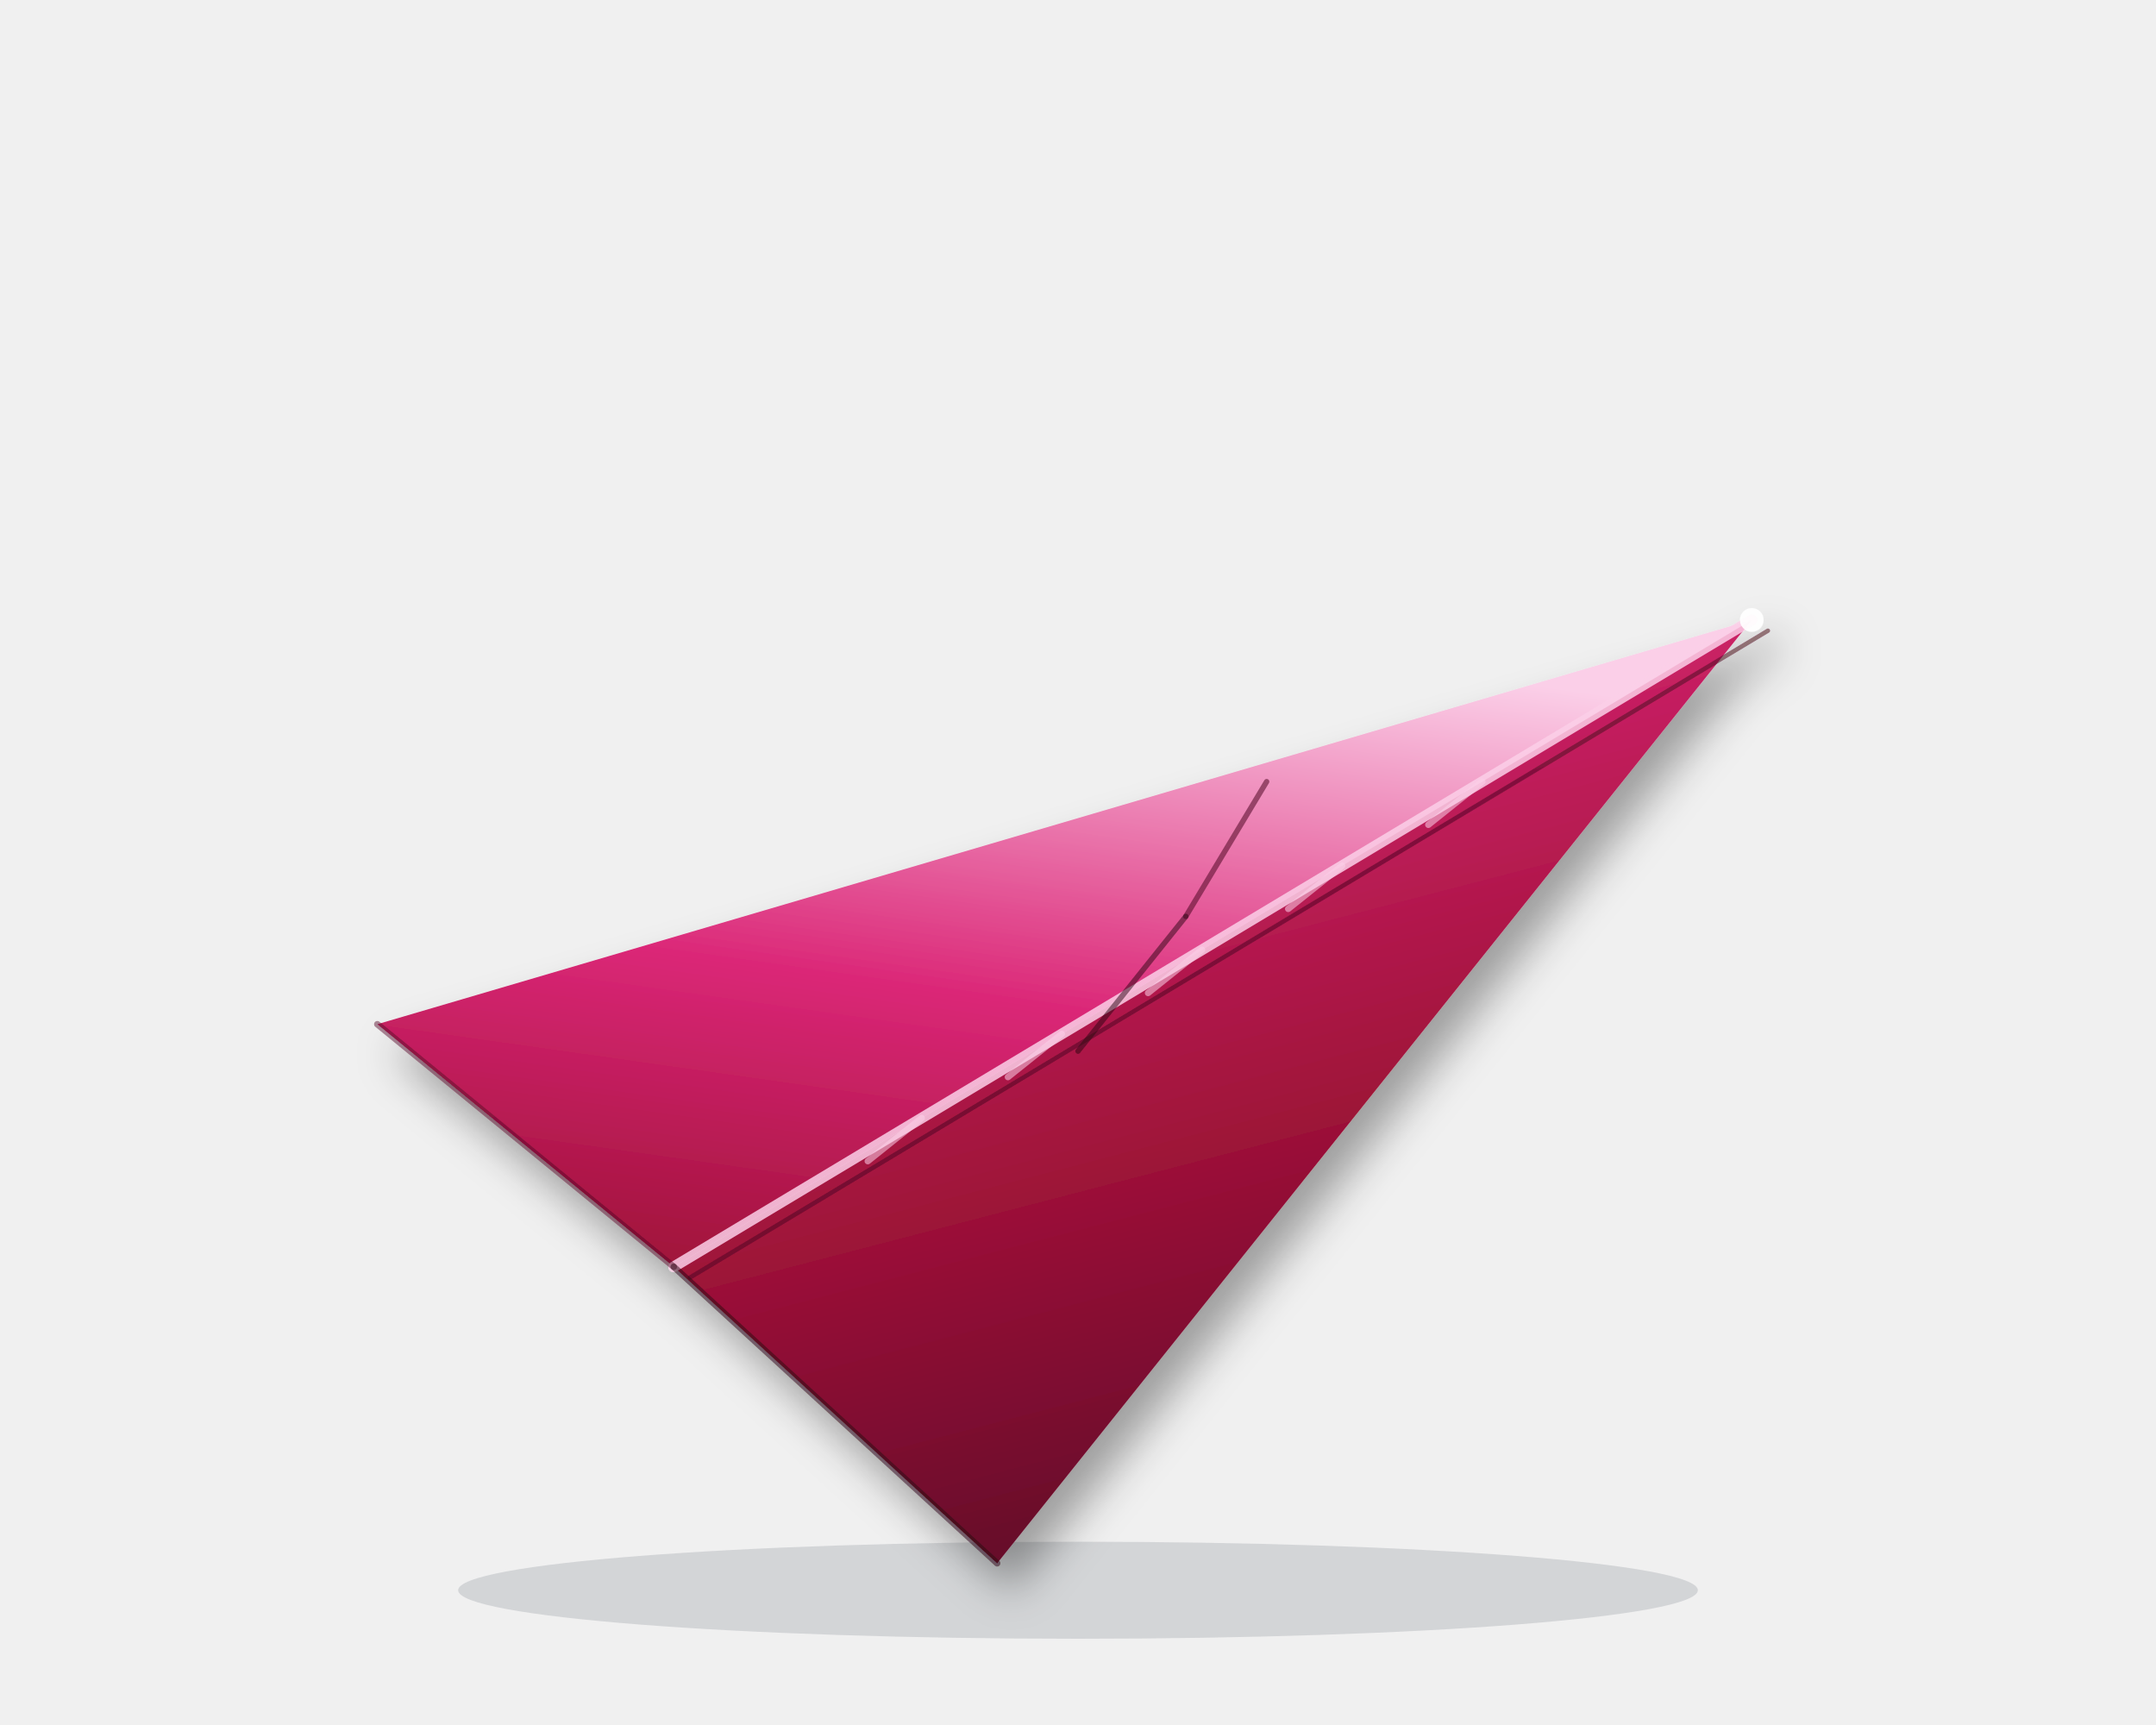
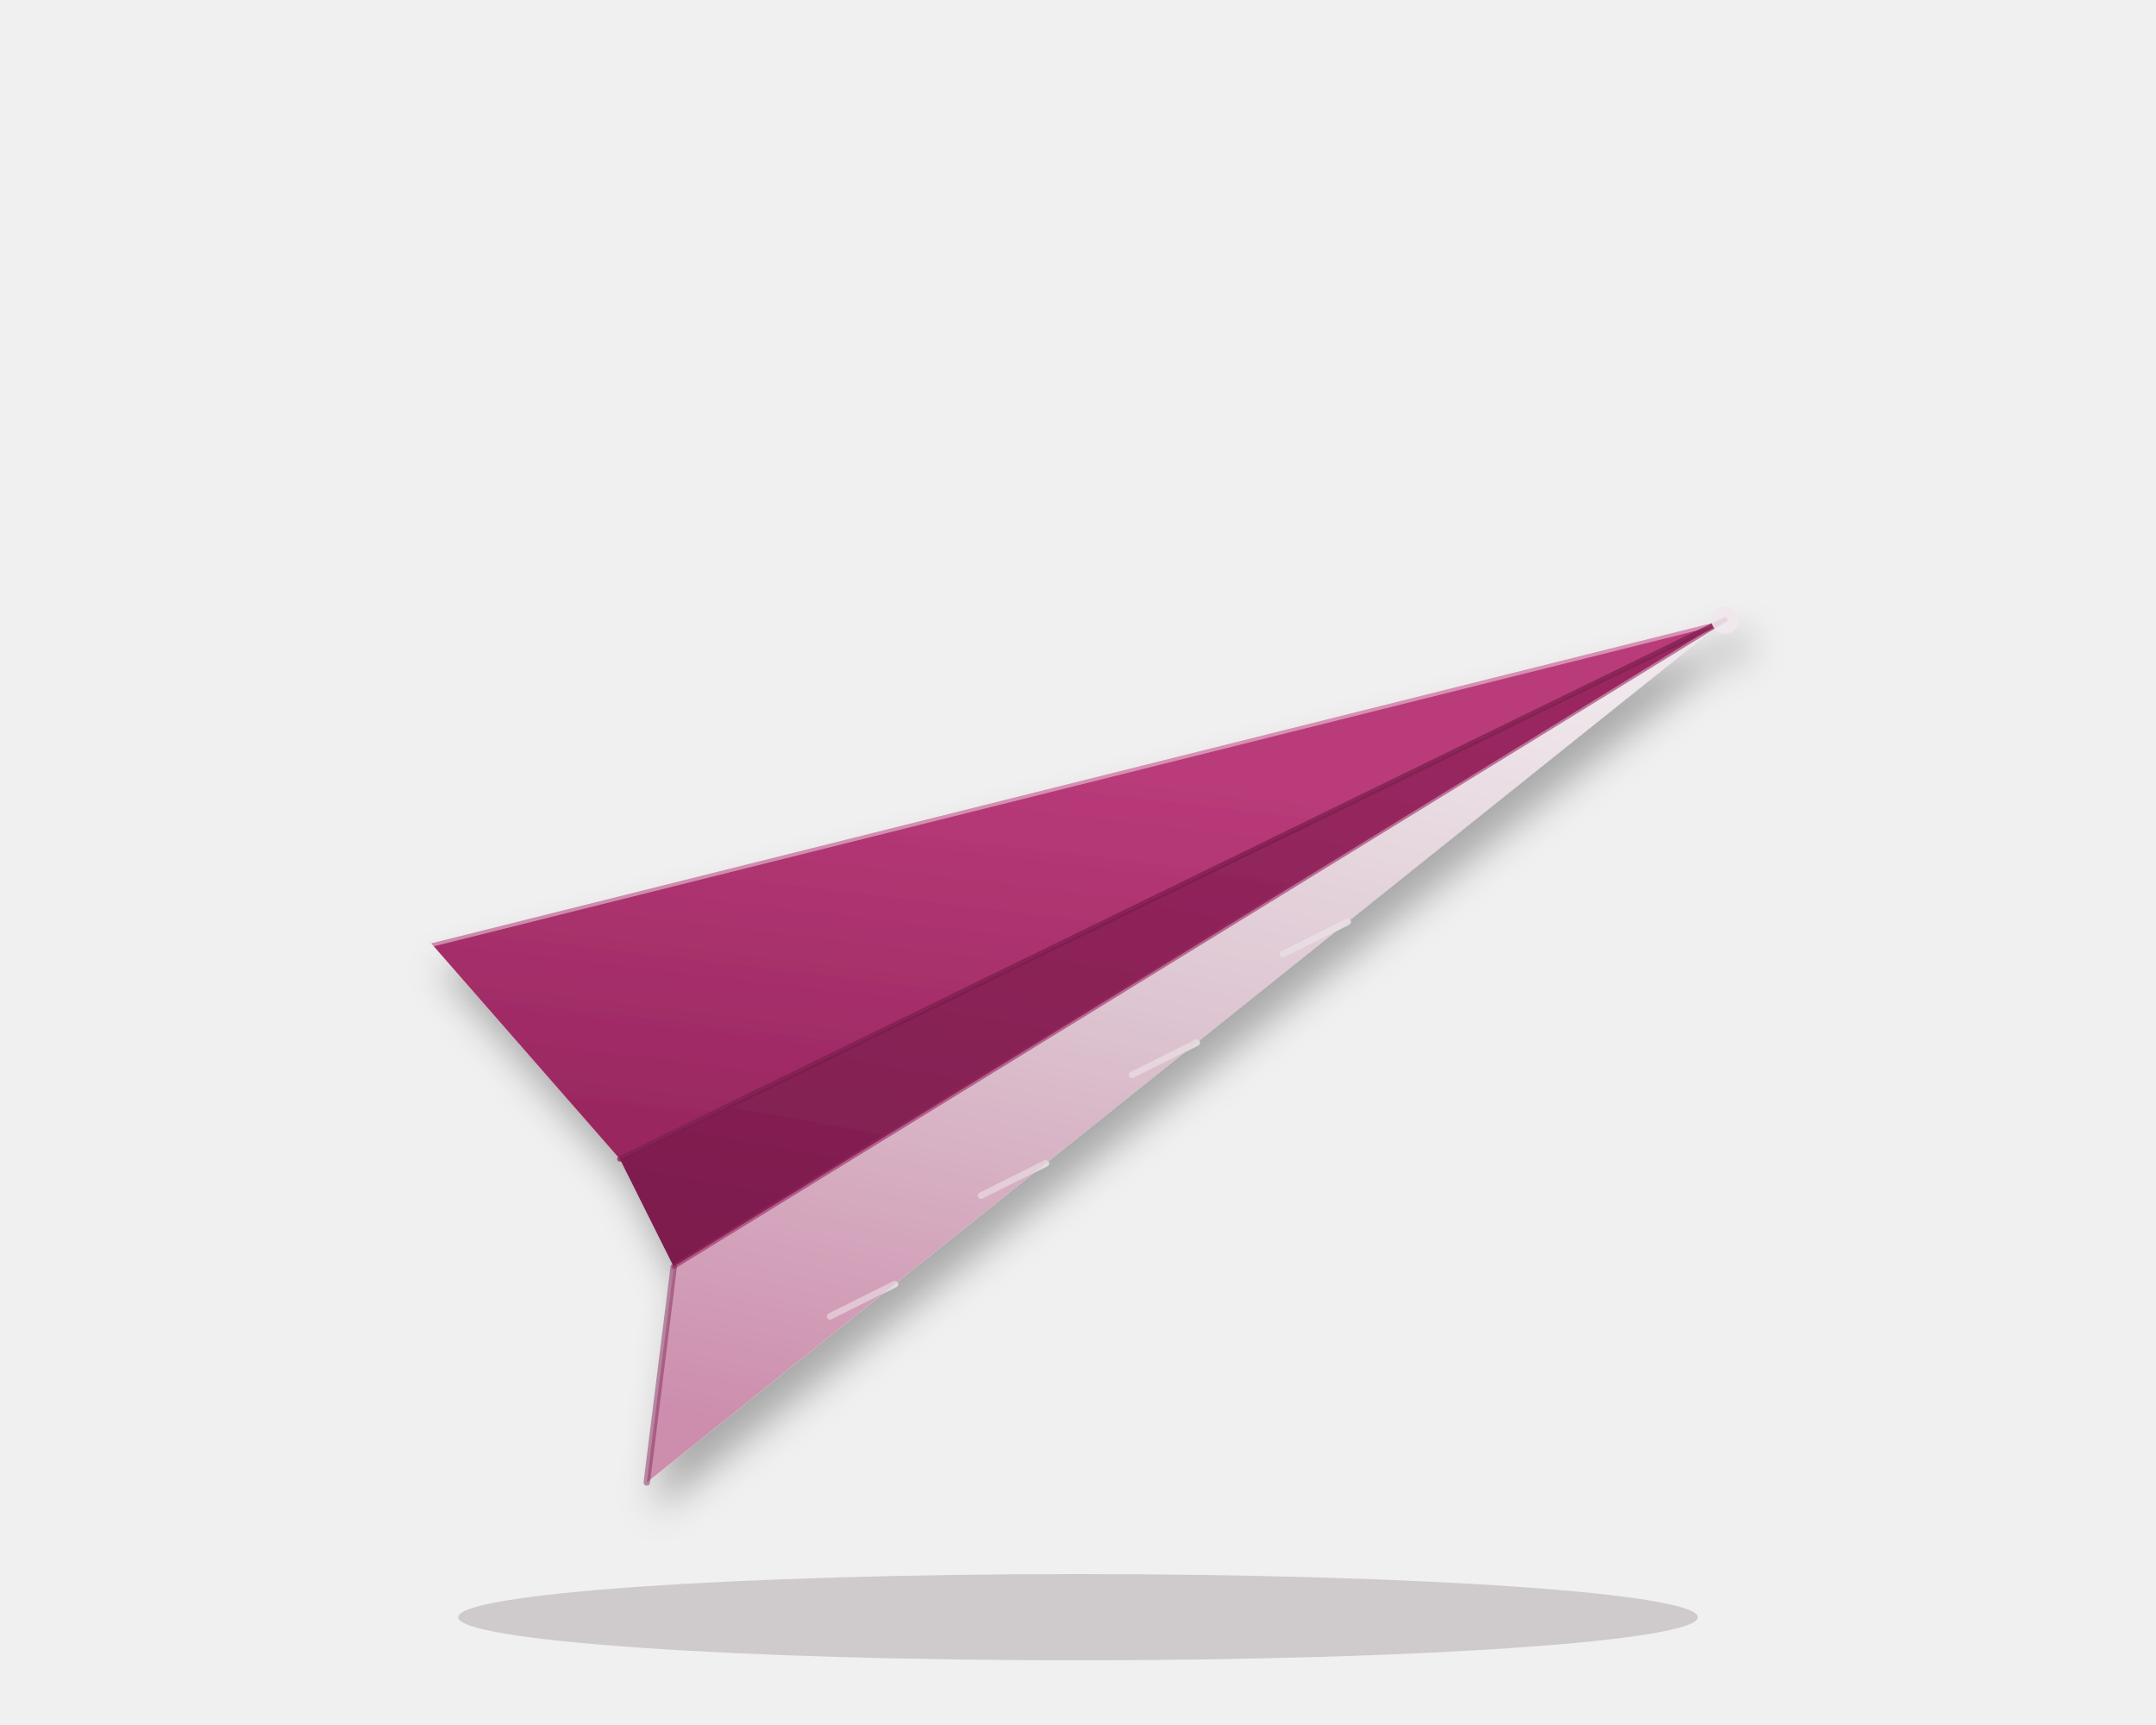
<svg xmlns="http://www.w3.org/2000/svg" viewBox="0 0 400 320" fill="none">
  <defs>
-     <linearGradient id="stunt-plane-lw" x1="0.5" y1="0" x2="0.2" y2="1">
-       <stop offset="0" stop-color="#fbcfe8" />
-       <stop offset="0.55" stop-color="#db2777" />
-       <stop offset="1" stop-color="#9f1239" />
+     <linearGradient id="stunt-plane-back" x1="0.3" y1="0.2" x2="0.1" y2="0.9">
+       <stop offset="0" stop-color="hsl(330, 52%, 48%)" />
+       <stop offset="1" stop-color="hsl(330, 59%, 38%)" />
    </linearGradient>
-     <linearGradient id="stunt-plane-rw" x1="0.5" y1="0" x2="0.8" y2="1">
-       <stop offset="0" stop-color="#db2777" />
-       <stop offset="0.5" stop-color="#9f1239" />
-       <stop offset="1" stop-color="#500724" />
+     <linearGradient id="stunt-plane-fuselage" x1="0.4" y1="0" x2="0.1" y2="1">
+       <stop offset="0" stop-color="hsl(330, 59%, 38%)" />
+       <stop offset="1" stop-color="hsl(330, 62%, 30%)" />
+     </linearGradient>
+     <linearGradient id="stunt-plane-front" x1="0.6" y1="0" x2="0.3" y2="1">
+       <stop offset="0" stop-color="hsl(330, 20%, 92%)" />
+       <stop offset="0.45" stop-color="hsl(330, 26%, 82%)" />
+       <stop offset="1" stop-color="hsl(330, 39%, 68%)" />
    </linearGradient>
    <filter id="stunt-plane-sh" x="-20%" y="-20%" width="140%" height="140%">
-       <feGaussianBlur in="SourceAlpha" stdDeviation="4" />
-       <feOffset dx="3" dy="5" />
+       <feGaussianBlur in="SourceAlpha" stdDeviation="3.5" />
+       <feOffset dx="2" dy="5" />
      <feComponentTransfer>
-         <feFuncA type="linear" slope="0.35" />
+         <feFuncA type="linear" slope="0.3" />
      </feComponentTransfer>
      <feMerge>
        <feMergeNode />
        <feMergeNode in="SourceGraphic" />
      </feMerge>
    </filter>
  </defs>
-   <ellipse cx="200" cy="295" rx="115" ry="9" fill="#1e293b" opacity="0.14" />
+   <ellipse cx="200" cy="300" rx="115" ry="8" fill="hsl(330, 25%, 18%)" opacity="0.18" />
  <g filter="url(#stunt-plane-sh)">
-     <polygon points="325,115 70,190 125,235" fill="url(#stunt-plane-lw)" />
-     <polygon points="325,115 125,235 185,290" fill="url(#stunt-plane-rw)" />
-     <line x1="325" y1="115" x2="125" y2="235" stroke="#fbcfe8" stroke-width="2" stroke-linecap="round" opacity="0.85" />
-     <line x1="328" y1="117" x2="128" y2="237" stroke="#500724" stroke-width="0.8" stroke-linecap="round" opacity="0.55" />
-     <line x1="235" y1="145" x2="220" y2="170" stroke="#500724" stroke-width="1" stroke-linecap="round" opacity="0.55" />
-     <line x1="220" y1="170" x2="200" y2="195" stroke="#2a0411" stroke-width="1" stroke-linecap="round" opacity="0.5" />
-     <line x1="70" y1="190" x2="125" y2="235" stroke="#500724" stroke-width="1.2" stroke-linecap="round" opacity="0.45" />
-     <line x1="125" y1="235" x2="185" y2="290" stroke="#2a0411" stroke-width="1.2" stroke-linecap="round" opacity="0.5" />
-     <circle cx="325" cy="115" r="2.2" fill="#ffffff" opacity="0.9" />
-     <line x1="275" y1="145" x2="265" y2="153" stroke="#fbcfe8" stroke-width="1.2" opacity="0.55" stroke-linecap="round" />
-     <line x1="249" y1="160.6" x2="239" y2="168.6" stroke="#fbcfe8" stroke-width="1.2" opacity="0.55" stroke-linecap="round" />
-     <line x1="223" y1="176.2" x2="213" y2="184.2" stroke="#fbcfe8" stroke-width="1.2" opacity="0.55" stroke-linecap="round" />
-     <line x1="197" y1="191.8" x2="187" y2="199.8" stroke="#fbcfe8" stroke-width="1.2" opacity="0.55" stroke-linecap="round" />
-     <line x1="171" y1="207.4" x2="161" y2="215.4" stroke="#fbcfe8" stroke-width="1.2" opacity="0.55" stroke-linecap="round" />
+     <polygon points="320,115 80,175 115,215" fill="url(#stunt-plane-back)" />
+     <polygon points="320,115 115,215 125,235" fill="url(#stunt-plane-fuselage)" />
+     <polygon points="320,115 125,235 120,275" fill="url(#stunt-plane-front)" />
+     <line x1="320" y1="115" x2="80" y2="175" stroke="hsl(330, 20%, 92%)" stroke-width="1.3" stroke-linecap="round" opacity="0.5" />
+     <line x1="320" y1="115" x2="115" y2="215" stroke="hsl(330, 62%, 30%)" stroke-width="1" stroke-linecap="round" opacity="0.75" />
+     <line x1="320" y1="115" x2="125" y2="235" stroke="hsl(330, 59%, 38%)" stroke-width="0.8" stroke-linecap="round" opacity="0.6" />
+     <line x1="125" y1="235" x2="120" y2="275" stroke="hsl(330, 62%, 30%)" stroke-width="1.2" stroke-linecap="round" opacity="0.45" />
+     <circle cx="320" cy="115" r="2.5" fill="hsl(330, 20%, 92%)" opacity="0.9" />
+     <line x1="250" y1="171" x2="238" y2="177" stroke="hsl(330, 20%, 92%)" stroke-width="1.2" opacity="0.55" stroke-linecap="round" />
+     <line x1="222" y1="193.4" x2="210" y2="199.4" stroke="hsl(330, 20%, 92%)" stroke-width="1.2" opacity="0.55" stroke-linecap="round" />
+     <line x1="194" y1="215.8" x2="182" y2="221.8" stroke="hsl(330, 20%, 92%)" stroke-width="1.2" opacity="0.55" stroke-linecap="round" />
+     <line x1="166" y1="238.2" x2="154" y2="244.2" stroke="hsl(330, 20%, 92%)" stroke-width="1.2" opacity="0.55" stroke-linecap="round" />
  </g>
</svg>
